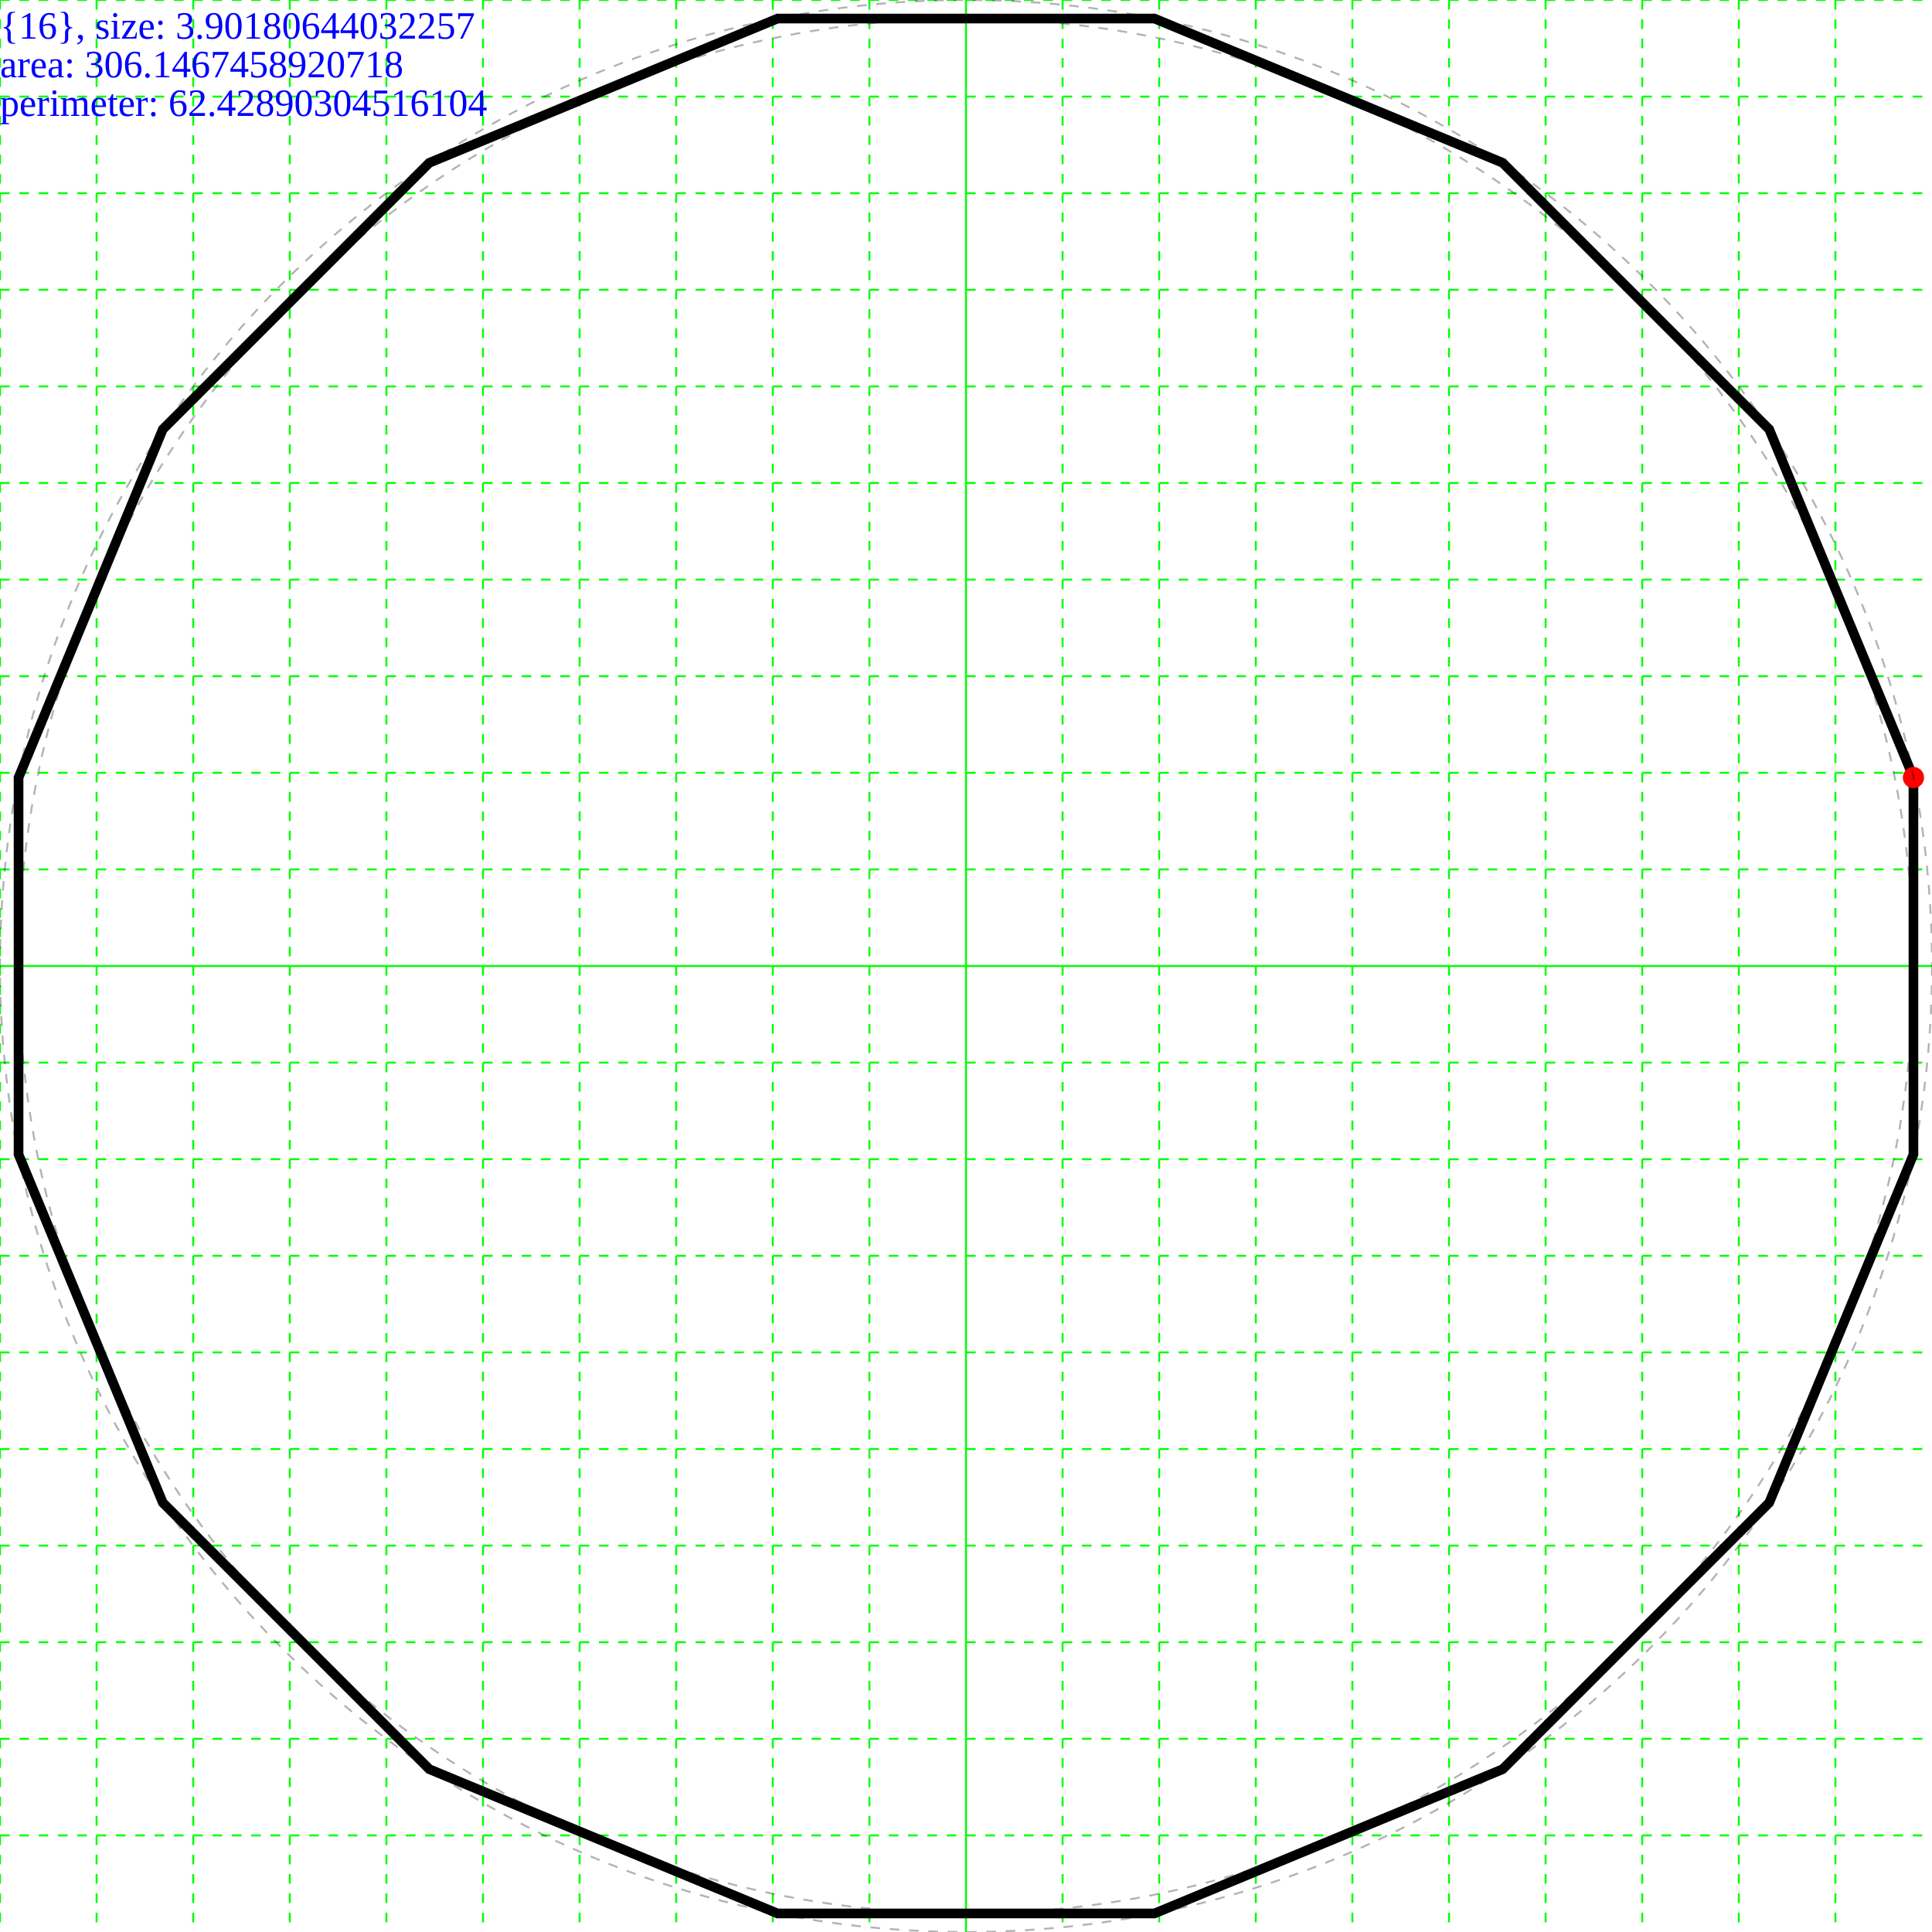
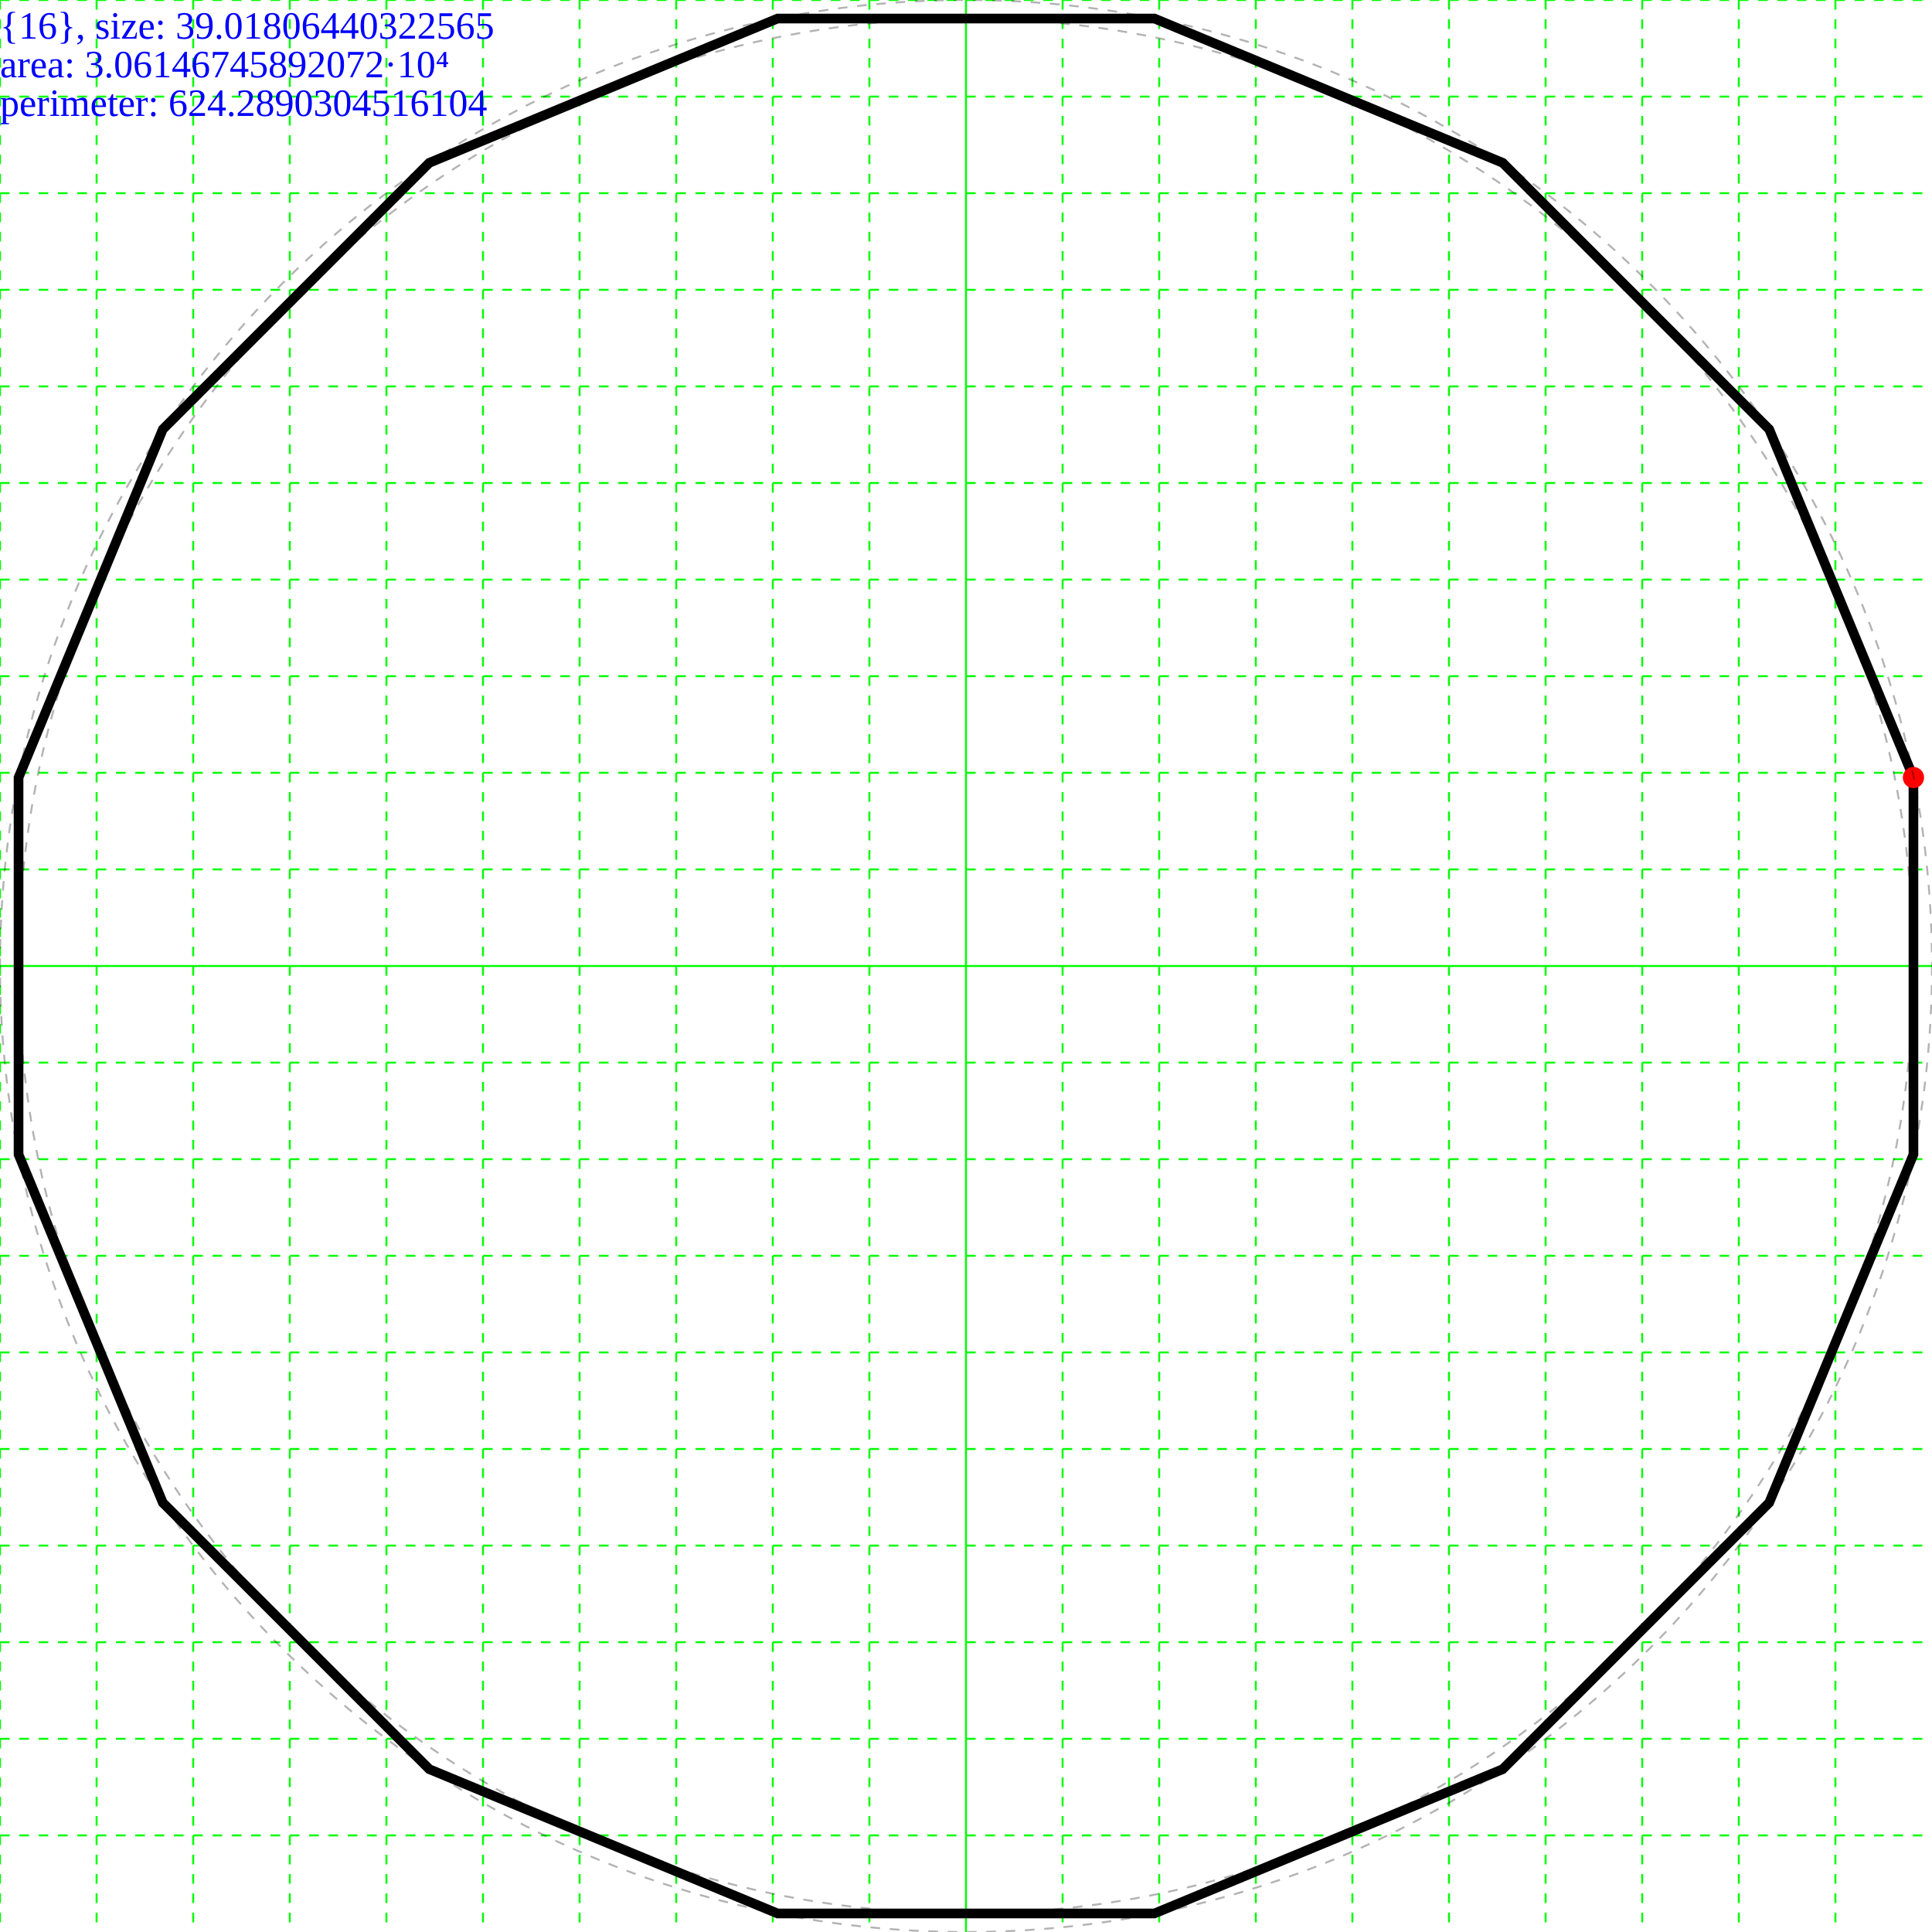
- <svg xmlns="http://www.w3.org/2000/svg" height="200" width="200">
+ <svg xmlns="http://www.w3.org/2000/svg" height="200.0" width="200.0">
  <g id="grid">
    <line stroke="#00ff00" stroke-dasharray="1,1" stroke-width="0.2" x1="0" x2="0" y1="0" y2="200" />
    <line stroke="#00ff00" stroke-dasharray="1,1" stroke-width="0.2" x1="10" x2="10" y1="0" y2="200" />
    <line stroke="#00ff00" stroke-dasharray="1,1" stroke-width="0.2" x1="20" x2="20" y1="0" y2="200" />
    <line stroke="#00ff00" stroke-dasharray="1,1" stroke-width="0.2" x1="30" x2="30" y1="0" y2="200" />
    <line stroke="#00ff00" stroke-dasharray="1,1" stroke-width="0.2" x1="40" x2="40" y1="0" y2="200" />
    <line stroke="#00ff00" stroke-dasharray="1,1" stroke-width="0.2" x1="50" x2="50" y1="0" y2="200" />
    <line stroke="#00ff00" stroke-dasharray="1,1" stroke-width="0.2" x1="60" x2="60" y1="0" y2="200" />
    <line stroke="#00ff00" stroke-dasharray="1,1" stroke-width="0.2" x1="70" x2="70" y1="0" y2="200" />
    <line stroke="#00ff00" stroke-dasharray="1,1" stroke-width="0.2" x1="80" x2="80" y1="0" y2="200" />
    <line stroke="#00ff00" stroke-dasharray="1,1" stroke-width="0.2" x1="90" x2="90" y1="0" y2="200" />
    <line stroke="#00ff00" stroke-width="0.2" x1="100" x2="100" y1="0" y2="200" />
    <line stroke="#00ff00" stroke-dasharray="1,1" stroke-width="0.2" x1="110" x2="110" y1="0" y2="200" />
    <line stroke="#00ff00" stroke-dasharray="1,1" stroke-width="0.2" x1="120" x2="120" y1="0" y2="200" />
    <line stroke="#00ff00" stroke-dasharray="1,1" stroke-width="0.2" x1="130" x2="130" y1="0" y2="200" />
    <line stroke="#00ff00" stroke-dasharray="1,1" stroke-width="0.2" x1="140" x2="140" y1="0" y2="200" />
    <line stroke="#00ff00" stroke-dasharray="1,1" stroke-width="0.2" x1="150" x2="150" y1="0" y2="200" />
    <line stroke="#00ff00" stroke-dasharray="1,1" stroke-width="0.2" x1="160" x2="160" y1="0" y2="200" />
    <line stroke="#00ff00" stroke-dasharray="1,1" stroke-width="0.2" x1="170" x2="170" y1="0" y2="200" />
    <line stroke="#00ff00" stroke-dasharray="1,1" stroke-width="0.2" x1="180" x2="180" y1="0" y2="200" />
    <line stroke="#00ff00" stroke-dasharray="1,1" stroke-width="0.2" x1="190" x2="190" y1="0" y2="200" />
    <line stroke="#00ff00" stroke-dasharray="1,1" stroke-width="0.2" x1="0" x2="200" y1="0" y2="0" />
    <line stroke="#00ff00" stroke-dasharray="1,1" stroke-width="0.2" x1="0" x2="200" y1="10" y2="10" />
    <line stroke="#00ff00" stroke-dasharray="1,1" stroke-width="0.2" x1="0" x2="200" y1="20" y2="20" />
    <line stroke="#00ff00" stroke-dasharray="1,1" stroke-width="0.2" x1="0" x2="200" y1="30" y2="30" />
    <line stroke="#00ff00" stroke-dasharray="1,1" stroke-width="0.2" x1="0" x2="200" y1="40" y2="40" />
    <line stroke="#00ff00" stroke-dasharray="1,1" stroke-width="0.2" x1="0" x2="200" y1="50" y2="50" />
    <line stroke="#00ff00" stroke-dasharray="1,1" stroke-width="0.2" x1="0" x2="200" y1="60" y2="60" />
    <line stroke="#00ff00" stroke-dasharray="1,1" stroke-width="0.2" x1="0" x2="200" y1="70" y2="70" />
    <line stroke="#00ff00" stroke-dasharray="1,1" stroke-width="0.2" x1="0" x2="200" y1="80" y2="80" />
    <line stroke="#00ff00" stroke-dasharray="1,1" stroke-width="0.2" x1="0" x2="200" y1="90" y2="90" />
    <line stroke="#00ff00" stroke-width="0.2" x1="0" x2="200" y1="100" y2="100" />
    <line stroke="#00ff00" stroke-dasharray="1,1" stroke-width="0.2" x1="0" x2="200" y1="110" y2="110" />
    <line stroke="#00ff00" stroke-dasharray="1,1" stroke-width="0.2" x1="0" x2="200" y1="120" y2="120" />
    <line stroke="#00ff00" stroke-dasharray="1,1" stroke-width="0.2" x1="0" x2="200" y1="130" y2="130" />
    <line stroke="#00ff00" stroke-dasharray="1,1" stroke-width="0.2" x1="0" x2="200" y1="140" y2="140" />
    <line stroke="#00ff00" stroke-dasharray="1,1" stroke-width="0.2" x1="0" x2="200" y1="150" y2="150" />
    <line stroke="#00ff00" stroke-dasharray="1,1" stroke-width="0.2" x1="0" x2="200" y1="160" y2="160" />
    <line stroke="#00ff00" stroke-dasharray="1,1" stroke-width="0.2" x1="0" x2="200" y1="170" y2="170" />
    <line stroke="#00ff00" stroke-dasharray="1,1" stroke-width="0.2" x1="0" x2="200" y1="180" y2="180" />
    <line stroke="#00ff00" stroke-dasharray="1,1" stroke-width="0.2" x1="0" x2="200" y1="190" y2="190" />
  </g>
  <g>
+     <text fill="blue" font-size="4.0" id="info" x="0" y="0">
+       <tspan dy="4.0" x="0">{16}, size: 39.01806440322565</tspan>
+       <tspan dy="4.0" x="0">area: 3.06146745892072·10⁴</tspan>
+       <tspan dy="4.0" x="0">perimeter: 624.2890304516104</tspan>
+     </text>
+   </g>
+   <g>
    <polygon fill="none" points="198.079,80.491 198.079,119.509 183.147,155.557 155.557,183.147 119.509,198.079 80.491,198.079 44.443,183.147 16.853,155.557 1.921,119.509 1.921,80.491 16.853,44.443 44.443,16.853 80.491,1.921 119.509,1.921 155.557,16.853 183.147,44.443" stroke="black" stroke-width="1" />
    <circle cx="198.079" cy="80.491" fill="#ff0000" r="1.1" />
+     <circle cx="100.0" cy="100.0" fill="none" r="98.079" stroke="black" stroke-dasharray="1,1" stroke-opacity="0.3" stroke-width="0.2" />
    <circle cx="100.0" cy="100.0" fill="none" r="100.0" stroke="black" stroke-dasharray="1,1" stroke-opacity="0.3" stroke-width="0.2" />
-     <text fill="blue" font-size="4.0" id="info" x="0" y="0">
-       <tspan dy="4.0" x="0">{16}, size: 3.90180644032257</tspan>
-       <tspan dy="4.0" x="0">area: 306.1467458920718</tspan>
-       <tspan dy="4.0" x="0">perimeter: 62.42890304516104</tspan>
-     </text>
-     <circle cx="100.0" cy="100.0" fill="none" r="98.079" stroke="black" stroke-dasharray="1,1" stroke-opacity="0.3" stroke-width="0.2" />
  </g>
</svg>
